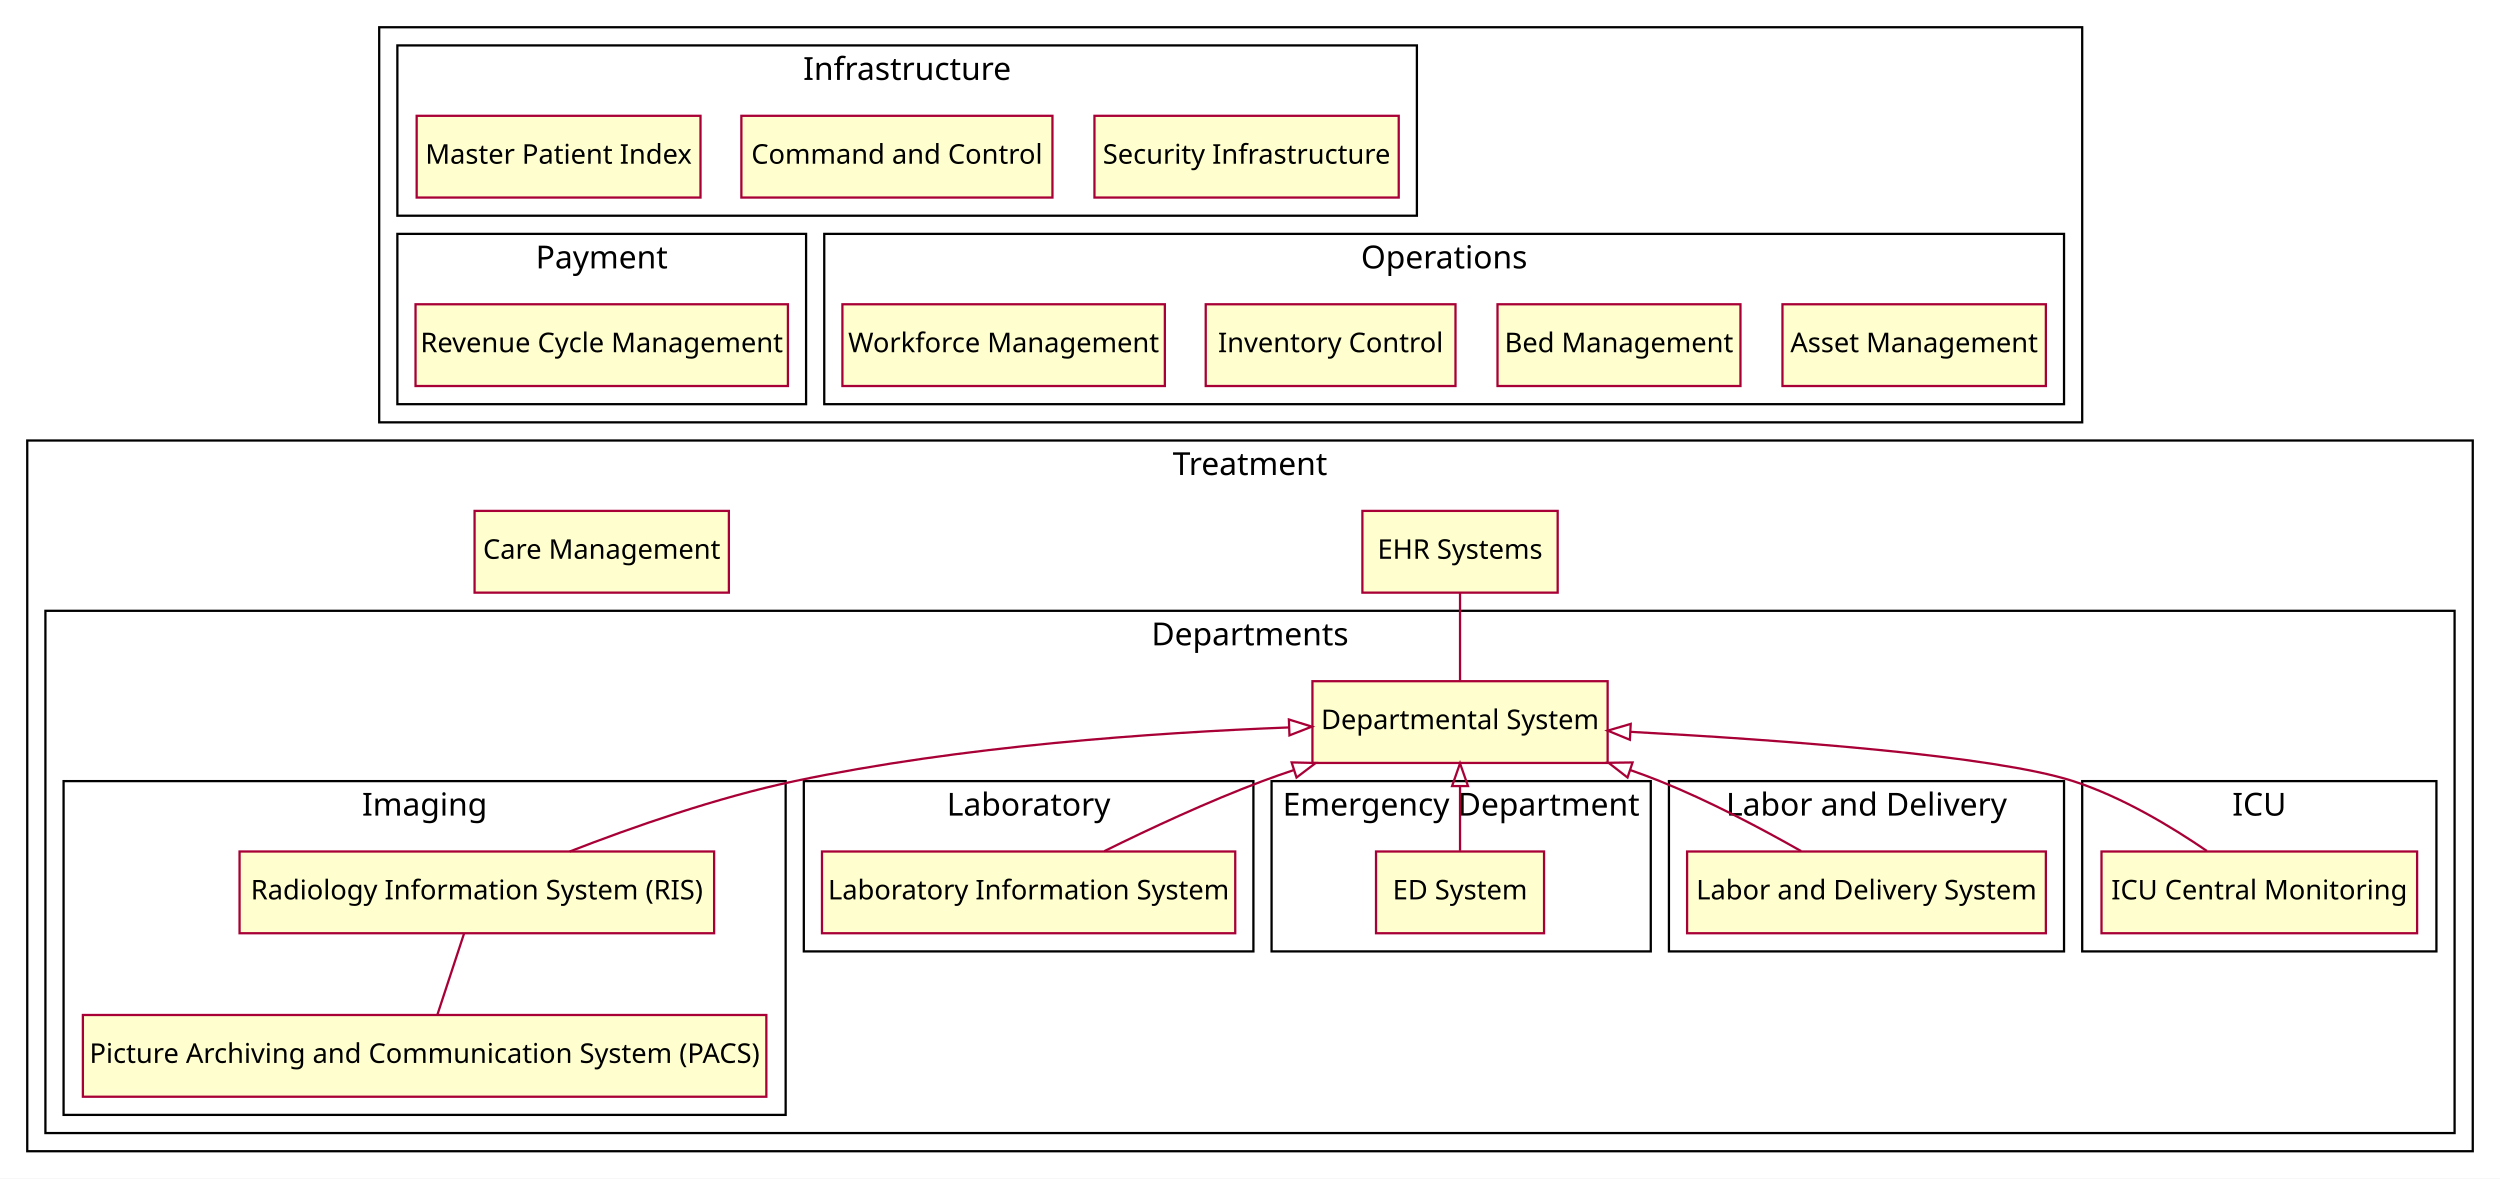
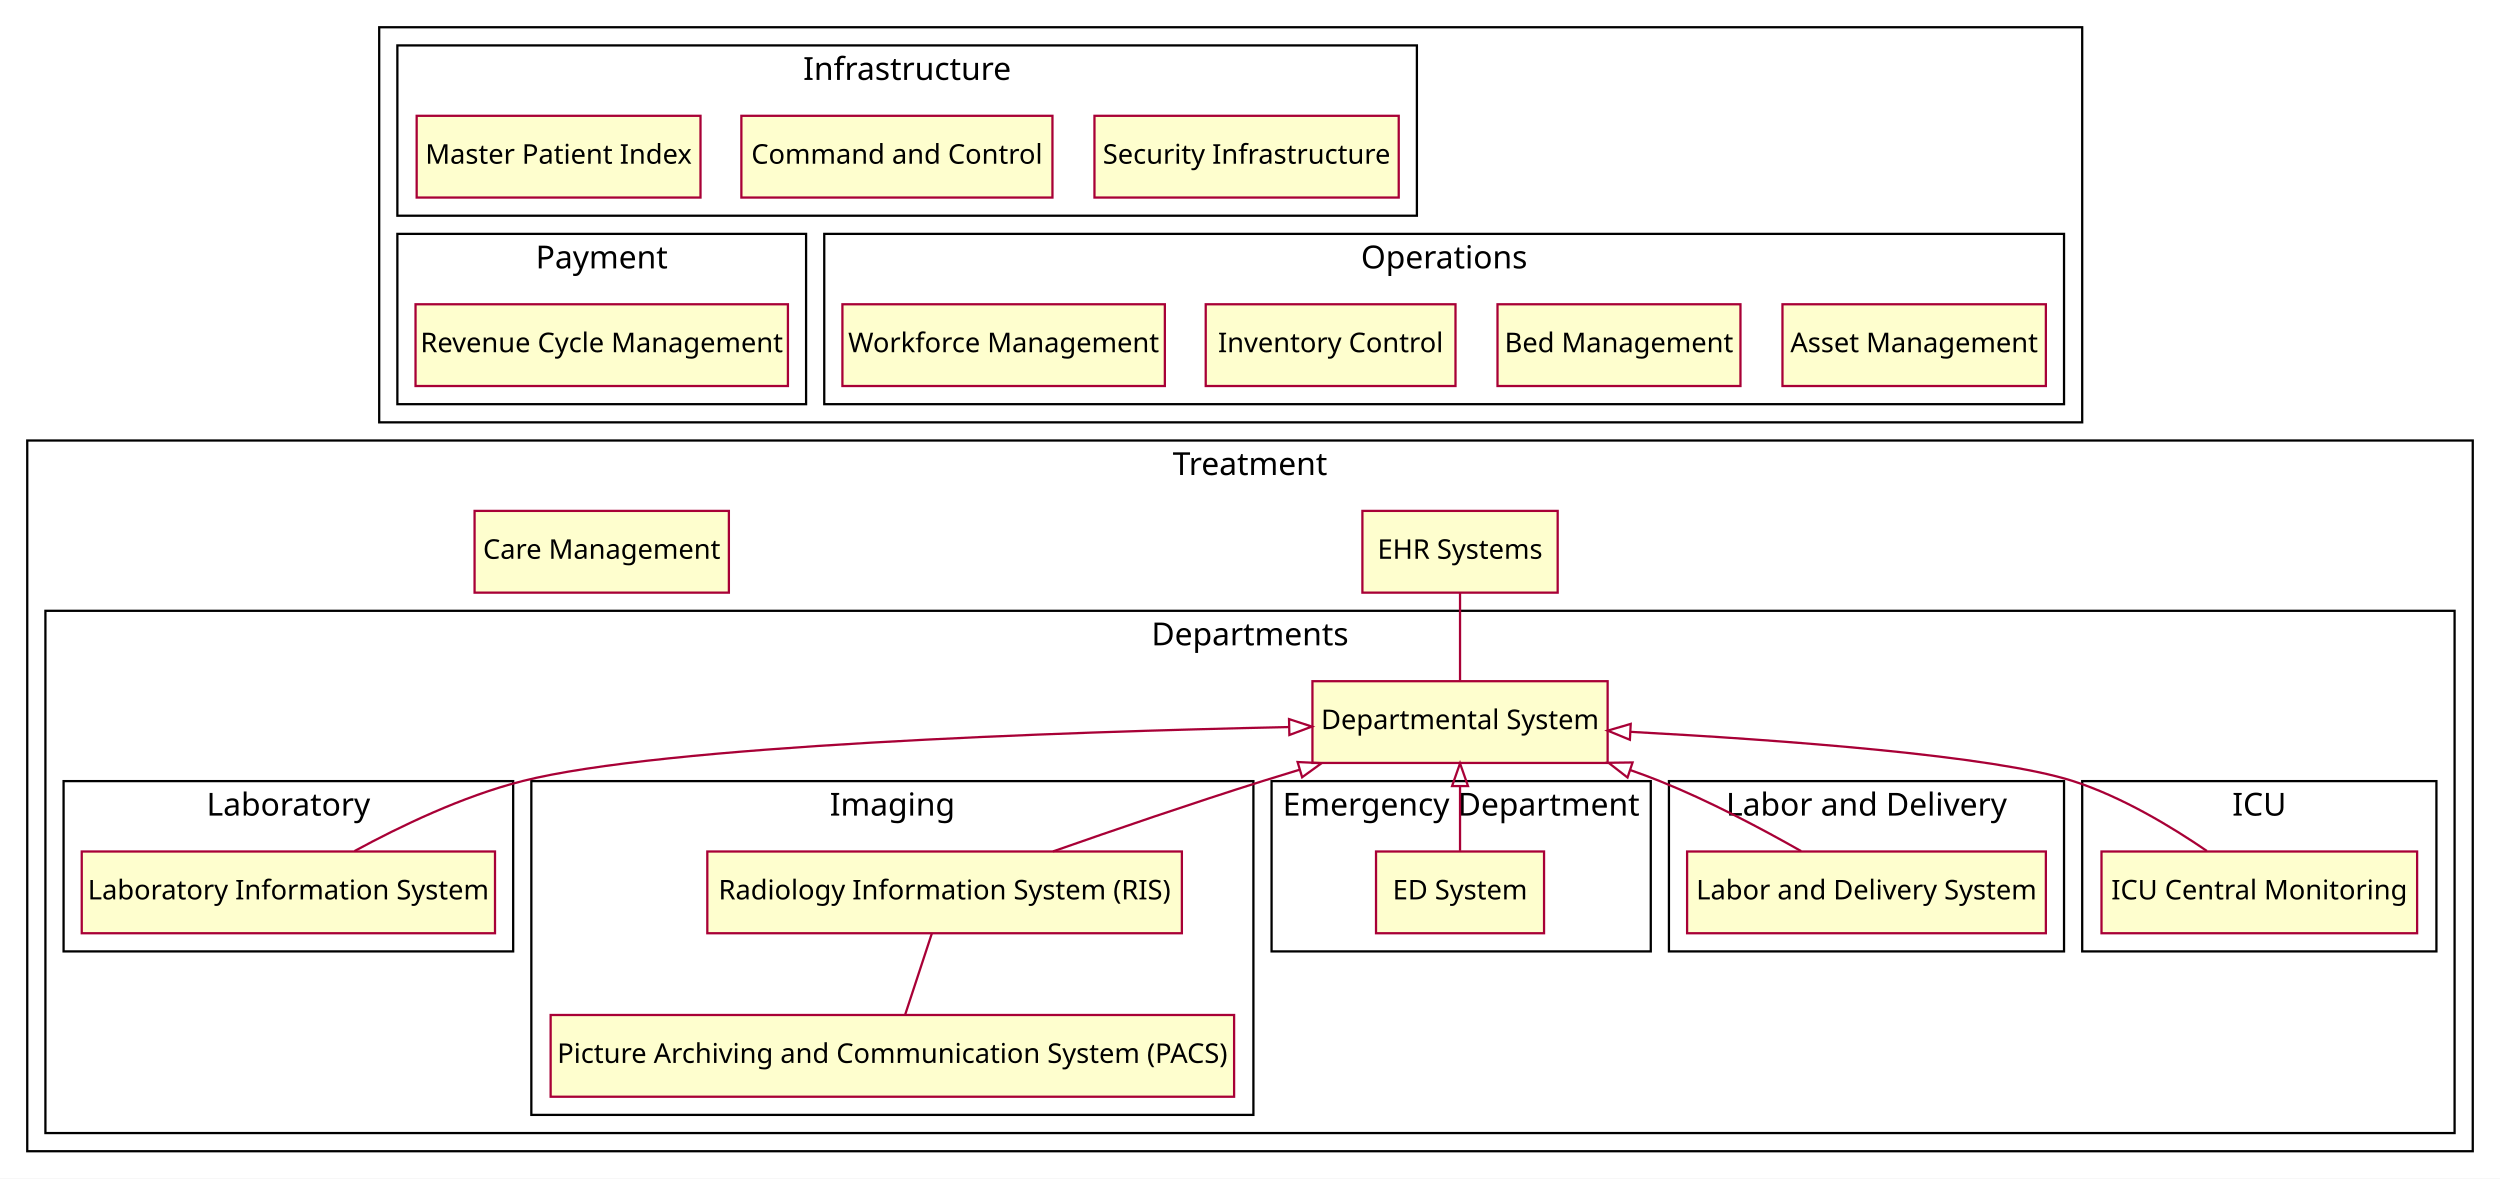
<svg xmlns="http://www.w3.org/2000/svg" xmlns:xlink="http://www.w3.org/1999/xlink" width="1101pt" height="519pt" viewBox="0.00 0.00 1101.00 519.00">
  <g id="graph0" class="graph" transform="scale(1 1) rotate(0) translate(4 515)">
    <polygon fill="white" stroke="none" points="-4,4 -4,-515 1097,-515 1097,4 -4,4" />
    <g id="clust1" class="cluster">
      <polygon fill="none" stroke="black" points="163,-329 163,-503 913,-503 913,-329 163,-329" />
    </g>
    <g id="clust2" class="cluster">
      <polygon fill="none" stroke="black" points="171,-420 171,-495 620,-495 620,-420 171,-420" />
      <text text-anchor="middle" x="395.5" y="-479.8" font-family="SansSerif" font-size="14.00">Infrastructure</text>
    </g>
    <g id="clust4" class="cluster">
      <polygon fill="none" stroke="black" points="359,-337 359,-412 905,-412 905,-337 359,-337" />
      <text text-anchor="middle" x="632" y="-396.8" font-family="SansSerif" font-size="14.00">Operations</text>
    </g>
    <g id="clust5" class="cluster">
      <polygon fill="none" stroke="black" points="171,-337 171,-412 351,-412 351,-337 171,-337" />
      <text text-anchor="middle" x="261" y="-396.8" font-family="SansSerif" font-size="14.00">Payment</text>
    </g>
    <g id="clust6" class="cluster">
      <polygon fill="none" stroke="black" points="8,-8 8,-321 1085,-321 1085,-8 8,-8" />
      <text text-anchor="middle" x="546.5" y="-305.8" font-family="SansSerif" font-size="14.00">Treatment</text>
    </g>
    <g id="clust8" class="cluster">
      <polygon fill="none" stroke="black" points="16,-16 16,-246 1077,-246 1077,-16 16,-16" />
      <text text-anchor="middle" x="546.5" y="-230.8" font-family="SansSerif" font-size="14.00">Departments</text>
    </g>
    <g id="clust9" class="cluster">
      <polygon fill="none" stroke="black" points="913,-96 913,-171 1069,-171 1069,-96 913,-96" />
      <text text-anchor="middle" x="991" y="-155.8" font-family="SansSerif" font-size="14.00">ICU</text>
    </g>
    <g id="clust11" class="cluster">
      <polygon fill="none" stroke="black" points="731,-96 731,-171 905,-171 905,-96 731,-96" />
      <text text-anchor="middle" x="818" y="-155.8" font-family="SansSerif" font-size="14.00">Labor and Delivery</text>
    </g>
    <g id="clust13" class="cluster">
      <polygon fill="none" stroke="black" points="556,-96 556,-171 723,-171 723,-96 556,-96" />
      <text text-anchor="middle" x="639.5" y="-155.8" font-family="SansSerif" font-size="14.00">Emergency Department</text>
    </g>
+     <g id="clust12" class="cluster">
+       <polygon fill="none" stroke="black" points="230,-24 230,-171 548,-171 548,-24 230,-24" />
+       <text text-anchor="middle" x="389" y="-155.8" font-family="SansSerif" font-size="14.00">Imaging</text>
+     </g>
    <g id="clust10" class="cluster">
-       <polygon fill="none" stroke="black" points="350,-96 350,-171 548,-171 548,-96 350,-96" />
-       <text text-anchor="middle" x="449" y="-155.8" font-family="SansSerif" font-size="14.00">Laboratory</text>
-     </g>
-     <g id="clust12" class="cluster">
-       <polygon fill="none" stroke="black" points="24,-24 24,-171 342,-171 342,-24 24,-24" />
-       <text text-anchor="middle" x="183" y="-155.8" font-family="SansSerif" font-size="14.00">Imaging</text>
+       <polygon fill="none" stroke="black" points="24,-96 24,-171 222,-171 222,-96 24,-96" />
+       <text text-anchor="middle" x="123" y="-155.8" font-family="SansSerif" font-size="14.00">Laboratory</text>
    </g>
    <g id="node1" class="node">
      <g id="a_node1">
        <a xlink:href="technology_environment.html#ehr-systems" xlink:title="Security Infrastructure" target="parent">
          <polygon fill="#fefece" stroke="#a80036" points="612,-464 478,-464 478,-428 612,-428 612,-464" />
          <text text-anchor="middle" x="545" y="-442.9" font-family="SansSerif" font-size="12.00">Security Infrastructure</text>
        </a>
      </g>
    </g>
    <g id="node2" class="node">
      <g id="a_node2">
        <a xlink:href="technology_environment.html#command-and-control-systems" xlink:title="Command and Control" target="parent">
          <polygon fill="#fefece" stroke="#a80036" points="459.5,-464 322.5,-464 322.5,-428 459.5,-428 459.5,-464" />
          <text text-anchor="middle" x="391" y="-442.9" font-family="SansSerif" font-size="12.00">Command and Control</text>
        </a>
      </g>
    </g>
    <g id="node3" class="node">
      <g id="a_node3">
        <a xlink:href="technology_environment.html#master-patient-index" xlink:title="Master Patient Index" target="parent">
          <polygon fill="#fefece" stroke="#a80036" points="304.5,-464 179.5,-464 179.5,-428 304.5,-428 304.5,-464" />
          <text text-anchor="middle" x="242" y="-442.9" font-family="SansSerif" font-size="12.00">Master Patient Index</text>
        </a>
      </g>
    </g>
    <g id="node4" class="node">
      <g id="a_node4">
        <a xlink:href="technology_environment.html#asset-management-systems" xlink:title="Asset Management" target="parent">
          <polygon fill="#fefece" stroke="#a80036" points="897,-381 781,-381 781,-345 897,-345 897,-381" />
          <text text-anchor="middle" x="839" y="-359.9" font-family="SansSerif" font-size="12.00">Asset Management</text>
        </a>
      </g>
    </g>
    <g id="node5" class="node">
      <g id="a_node5">
        <a xlink:href="technology_environment.html#bed-management-aka-housekeeping-systems" xlink:title="Bed Management" target="parent">
          <polygon fill="#fefece" stroke="#a80036" points="762.5,-381 655.5,-381 655.5,-345 762.5,-345 762.5,-381" />
          <text text-anchor="middle" x="709" y="-359.9" font-family="SansSerif" font-size="12.00">Bed Management</text>
        </a>
      </g>
    </g>
    <g id="node6" class="node">
      <g id="a_node6">
        <a xlink:href="technology_environment.html#inventory-control-systems" xlink:title="Inventory Control" target="parent">
          <polygon fill="#fefece" stroke="#a80036" points="637,-381 527,-381 527,-345 637,-345 637,-381" />
          <text text-anchor="middle" x="582" y="-359.9" font-family="SansSerif" font-size="12.00">Inventory Control</text>
        </a>
      </g>
    </g>
    <g id="node7" class="node">
      <g id="a_node7">
        <a xlink:href="technology_environment.html#workforce-managementstaff-scheduling-systems" xlink:title="Workforce Management" target="parent">
          <polygon fill="#fefece" stroke="#a80036" points="509,-381 367,-381 367,-345 509,-345 509,-381" />
          <text text-anchor="middle" x="438" y="-359.9" font-family="SansSerif" font-size="12.00">Workforce Management</text>
        </a>
      </g>
    </g>
    <g id="edge10" class="edge">
      <path fill="none" stroke="none" d="M500.764,-411.513C501.932,-412.397 503.094,-413.277 504.248,-414.15" />
      <polygon fill="none" stroke="none" points="502.192,-416.984 512.277,-420.229 506.417,-411.402 502.192,-416.984" />
    </g>
    <g id="node8" class="node">
      <g id="a_node8">
        <a xlink:href="technology_environment.html#revenue-cycle-managementbilling-systems" xlink:title="Revenue Cycle Management" target="parent">
          <polygon fill="#fefece" stroke="#a80036" points="343,-381 179,-381 179,-345 343,-345 343,-381" />
          <text text-anchor="middle" x="261" y="-359.9" font-family="SansSerif" font-size="12.00">Revenue Cycle Management</text>
        </a>
      </g>
    </g>
    <g id="edge8" class="edge">
      <path fill="none" stroke="none" d="M249.807,-411.718C249.324,-413.777 248.847,-415.811 248.381,-417.796" />
      <polygon fill="none" stroke="none" points="249.289,-409.65 247.024,-420 255.249,-413.322 249.289,-409.65" />
    </g>
    <g id="node9" class="node">
      <g id="a_node9">
        <a xlink:href="technology_environment.html#care-management-systems" xlink:title="Care Management" target="parent">
          <polygon fill="#fefece" stroke="#a80036" points="317,-290 205,-290 205,-254 317,-254 317,-290" />
          <text text-anchor="middle" x="261" y="-268.9" font-family="SansSerif" font-size="12.00">Care Management</text>
        </a>
      </g>
    </g>
    <g id="edge9" class="edge">
      <path fill="none" stroke="none" d="M261,-290.16C261,-305.92 261,-329.149 261,-344.893" />
    </g>
    <g id="node10" class="node">
      <g id="a_node10">
        <a xlink:href="technology_environment.html#ehr-systems" xlink:title="EHR Systems" target="parent">
          <polygon fill="#fefece" stroke="#a80036" points="682,-290 596,-290 596,-254 682,-254 682,-290" />
          <text text-anchor="middle" x="639" y="-268.9" font-family="SansSerif" font-size="12.00">EHR Systems</text>
        </a>
      </g>
    </g>
    <g id="node11" class="node">
      <g id="a_node11">
        <a xlink:href="technology_environment.html#departmental-systems" xlink:title="Departmental System" target="parent">
          <polygon fill="#fefece" stroke="#a80036" points="704,-215 574,-215 574,-179 704,-179 704,-215" />
          <text text-anchor="middle" x="639" y="-193.9" font-family="SansSerif" font-size="12.00">Departmental System</text>
        </a>
      </g>
    </g>
    <g id="edge6" class="edge">
      <path fill="none" stroke="#a80036" d="M639,-215.3C639,-226.937 639,-242.213 639,-253.824" />
    </g>
    <g id="node12" class="node">
      <g id="a_node12">
        <a xlink:href="technology_environment.html#icucentral-monitoring-systems" xlink:title="ICU Central Monitoring" target="parent">
          <polygon fill="#fefece" stroke="#a80036" points="1060.5,-140 921.5,-140 921.5,-104 1060.5,-104 1060.5,-140" />
          <text text-anchor="middle" x="991" y="-118.9" font-family="SansSerif" font-size="12.00">ICU Central Monitoring</text>
        </a>
      </g>
    </g>
    <g id="edge4" class="edge">
      <path fill="none" stroke="#a80036" d="M967.918,-140.228C952.166,-151.018 930.358,-164.136 909,-171 873.991,-182.252 781.155,-189.081 714.111,-192.695" />
      <polygon fill="none" stroke="#a80036" points="713.804,-189.206 704.001,-193.226 714.171,-196.197 713.804,-189.206" />
    </g>
    <g id="node13" class="node">
      <g id="a_node13">
        <a xlink:href="technology_environment.html#laboratory-information-systems-lis" xlink:title="Laboratory Information System" target="parent">
-           <polygon fill="#fefece" stroke="#a80036" points="540,-140 358,-140 358,-104 540,-104 540,-140" />
-           <text text-anchor="middle" x="449" y="-118.9" font-family="SansSerif" font-size="12.00">Laboratory Information System</text>
+           <polygon fill="#fefece" stroke="#a80036" points="214,-140 32,-140 32,-104 214,-104 214,-140" />
+           <text text-anchor="middle" x="123" y="-118.9" font-family="SansSerif" font-size="12.00">Laboratory Information System</text>
        </a>
      </g>
    </g>
    <g id="edge2" class="edge">
-       <path fill="none" stroke="#a80036" d="M482.297,-140.135C502.196,-149.965 528.164,-162.083 552,-171 556.457,-172.667 561.077,-174.29 565.759,-175.855" />
-       <polygon fill="none" stroke="#a80036" points="564.832,-179.234 575.424,-178.983 566.988,-172.574 564.832,-179.234" />
+       <path fill="none" stroke="#a80036" d="M152.094,-140.168C172.145,-151.078 199.801,-164.358 226,-171 287.764,-186.658 462.265,-192.62 563.588,-194.805" />
+       <polygon fill="none" stroke="#a80036" points="563.69,-198.308 573.761,-195.017 563.836,-191.31 563.69,-198.308" />
    </g>
    <g id="node14" class="node">
      <g id="a_node14">
        <a xlink:href="technology_environment.html#labor-and-delivery-systems" xlink:title="Labor and Delivery System" target="parent">
          <polygon fill="#fefece" stroke="#a80036" points="897,-140 739,-140 739,-104 897,-104 897,-140" />
          <text text-anchor="middle" x="818" y="-118.9" font-family="SansSerif" font-size="12.00">Labor and Delivery System</text>
        </a>
      </g>
    </g>
    <g id="edge3" class="edge">
      <path fill="none" stroke="#a80036" d="M789.231,-140.161C771.684,-150.121 748.554,-162.364 727,-171 722.824,-172.673 718.494,-174.283 714.096,-175.821" />
      <polygon fill="none" stroke="#a80036" points="712.761,-172.577 704.392,-179.075 714.986,-179.214 712.761,-172.577" />
    </g>
    <g id="node15" class="node">
      <g id="a_node15">
        <a xlink:href="technology_environment.html#picture-archival-and-communication-systems-pacs" xlink:title="Picture Archiving and Communication System (PACS)" target="parent">
-           <polygon fill="#fefece" stroke="#a80036" points="333.5,-68 32.5,-68 32.5,-32 333.5,-32 333.5,-68" />
-           <text text-anchor="middle" x="183" y="-46.9" font-family="SansSerif" font-size="12.00">Picture Archiving and Communication System (PACS)</text>
+           <polygon fill="#fefece" stroke="#a80036" points="539.5,-68 238.5,-68 238.5,-32 539.5,-32 539.5,-68" />
+           <text text-anchor="middle" x="389" y="-46.9" font-family="SansSerif" font-size="12.00">Picture Archiving and Communication System (PACS)</text>
        </a>
      </g>
    </g>
    <g id="node16" class="node">
      <g id="a_node16">
        <a xlink:href="technology_environment.html#radiology-information-systems-ris" xlink:title="Radiology Information System (RIS)" target="parent">
-           <polygon fill="#fefece" stroke="#a80036" points="310.5,-140 101.5,-140 101.5,-104 310.5,-104 310.5,-140" />
-           <text text-anchor="middle" x="206" y="-118.9" font-family="SansSerif" font-size="12.00">Radiology Information System (RIS)</text>
+           <polygon fill="#fefece" stroke="#a80036" points="516.5,-140 307.5,-140 307.5,-104 516.5,-104 516.5,-140" />
+           <text text-anchor="middle" x="412" y="-118.9" font-family="SansSerif" font-size="12.00">Radiology Information System (RIS)</text>
        </a>
      </g>
    </g>
    <g id="edge7" class="edge">
-       <path fill="none" stroke="#a80036" d="M188.685,-68.303C192.251,-79.154 196.827,-93.083 200.38,-103.896" />
+       <path fill="none" stroke="#a80036" d="M394.685,-68.303C398.251,-79.154 402.827,-93.083 406.38,-103.896" />
    </g>
    <g id="edge1" class="edge">
-       <path fill="none" stroke="#a80036" d="M246.906,-140.003C274.432,-150.697 311.807,-163.794 346,-171 418.96,-186.376 504.038,-192.345 563.659,-194.636" />
-       <polygon fill="none" stroke="#a80036" points="563.625,-198.136 573.744,-194.997 563.876,-191.141 563.625,-198.136" />
+       <path fill="none" stroke="#a80036" d="M459.751,-140.04C486.722,-149.496 521.12,-161.276 552,-171 557.246,-172.652 562.685,-174.32 568.164,-175.968" />
+       <polygon fill="none" stroke="#a80036" points="567.455,-179.408 578.038,-178.905 569.452,-172.699 567.455,-179.408" />
    </g>
    <g id="node17" class="node">
      <g id="a_node17">
        <a xlink:href="technology_environment.html#emergency-department-systems" xlink:title="ED System" target="parent">
          <polygon fill="#fefece" stroke="#a80036" points="676,-140 602,-140 602,-104 676,-104 676,-140" />
          <text text-anchor="middle" x="639" y="-118.9" font-family="SansSerif" font-size="12.00">ED System</text>
        </a>
      </g>
    </g>
    <g id="edge5" class="edge">
      <path fill="none" stroke="#a80036" d="M639,-140.3C639,-148.755 639,-159.131 639,-168.627" />
      <polygon fill="none" stroke="#a80036" points="635.5,-168.824 639,-178.824 642.5,-168.824 635.5,-168.824" />
    </g>
  </g>
</svg>
